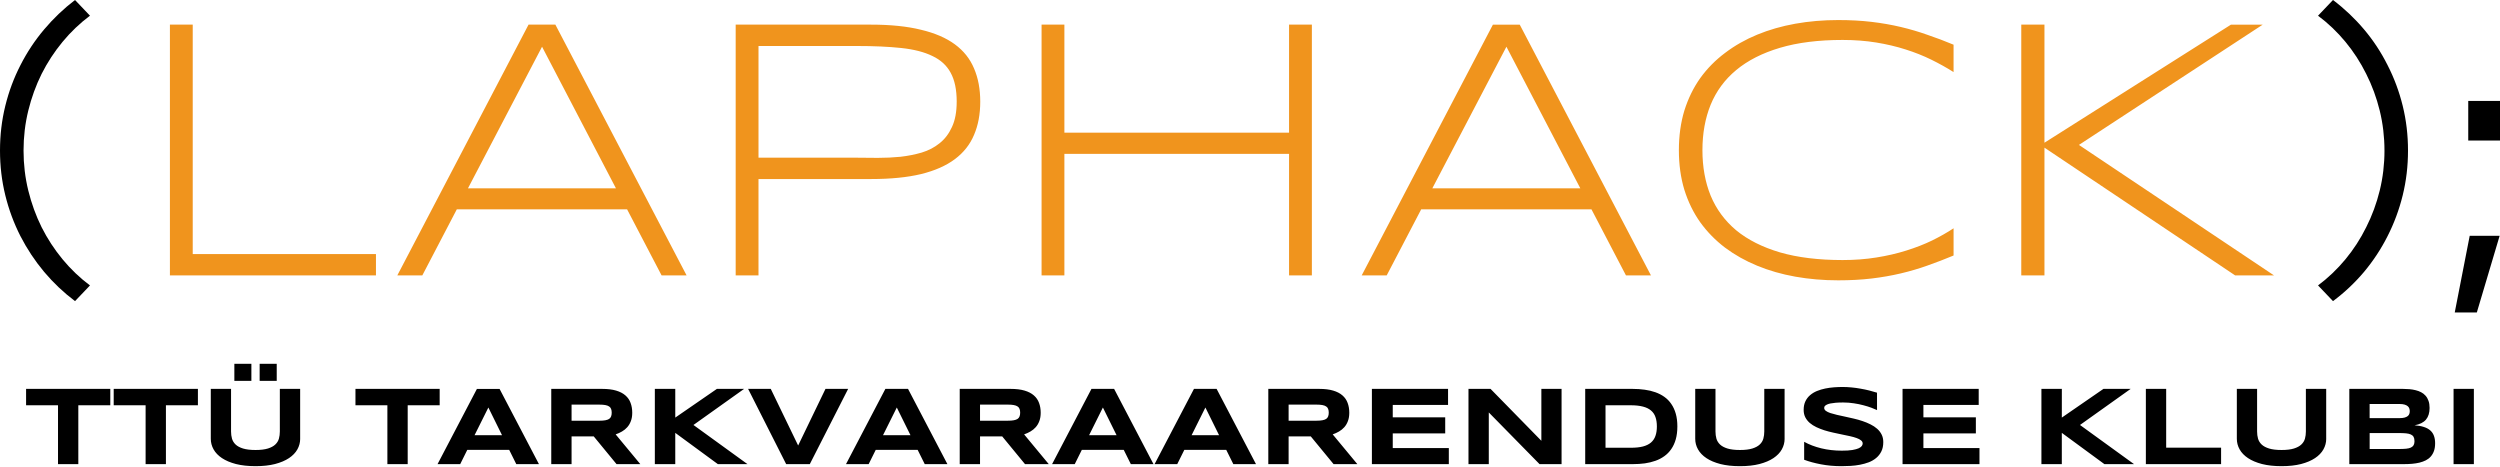
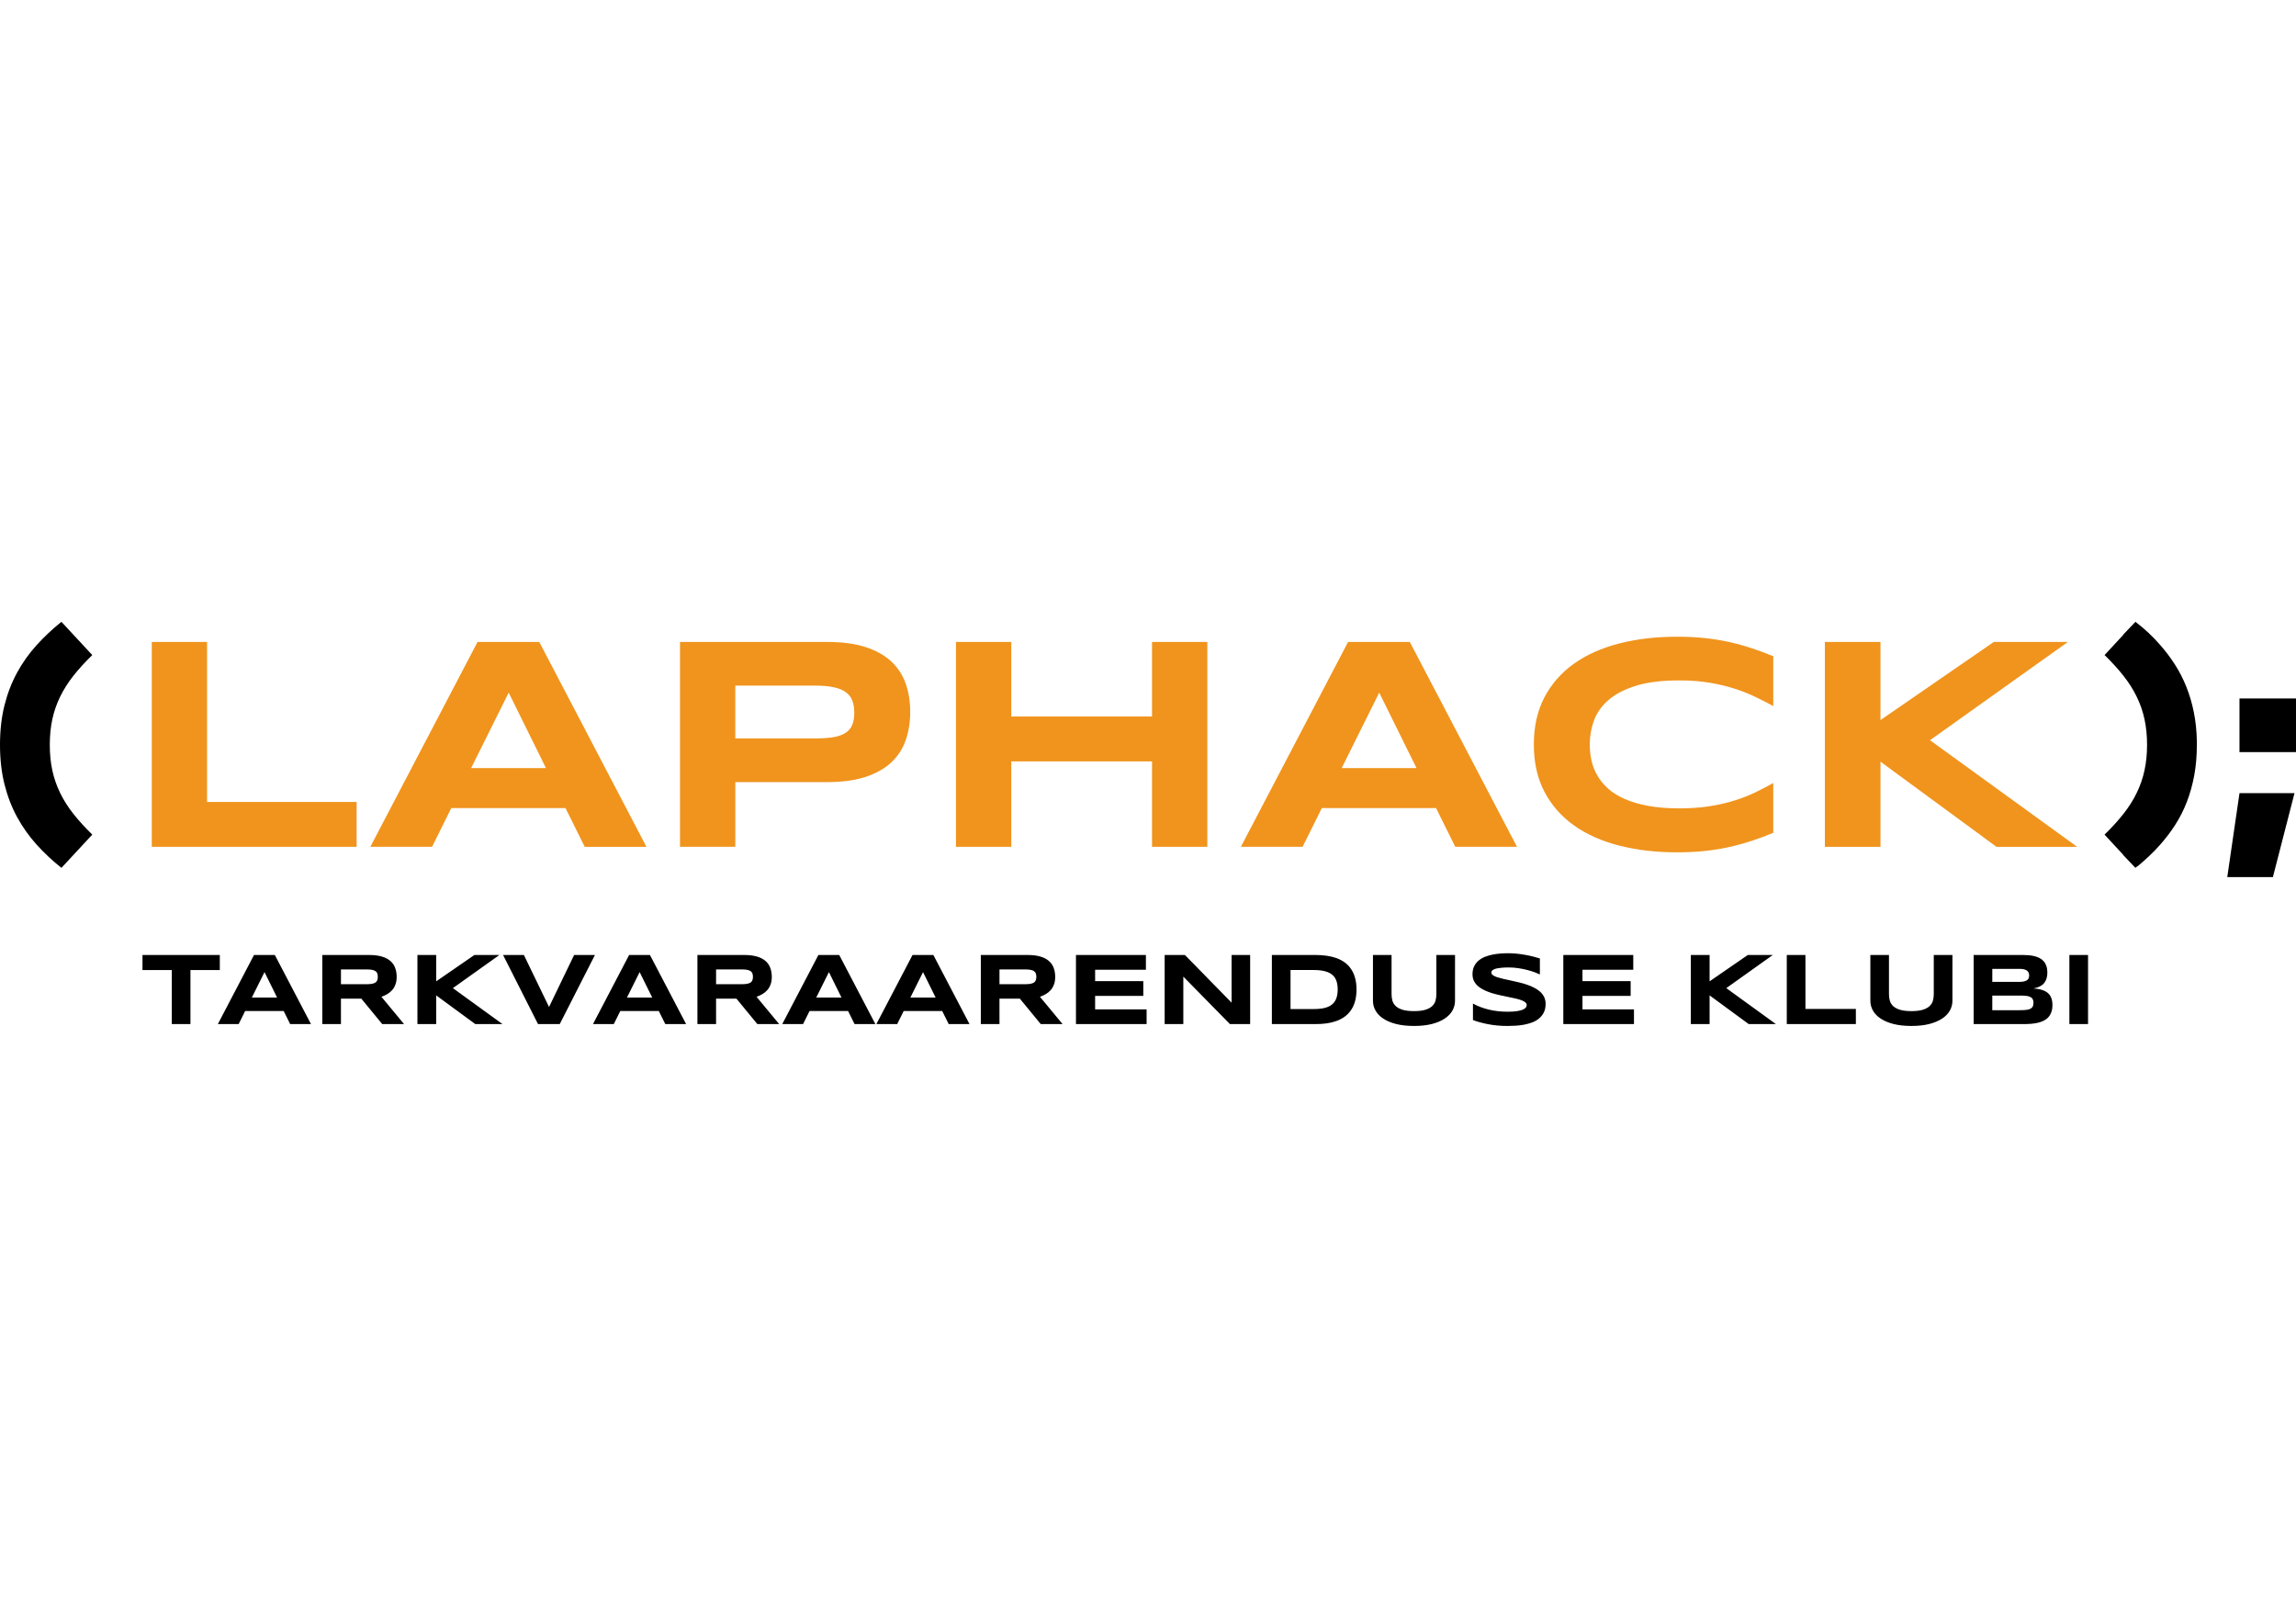
- <svg xmlns="http://www.w3.org/2000/svg" viewBox="0 0 235.955 43.996">
-   <g stroke-width=".265" font-size="10.583" font-family="Syncopate" letter-spacing="0" word-spacing="0">
-     <g style="line-height:1.25;-inkscape-font-specification:Syncopate">
-       <path d="M2.222 14.211q0 1.946.448 3.772.448 1.826 1.257 3.462.827 1.636 1.981 3.032 1.154 1.395 2.584 2.463l-1.412 1.481q-1.602-1.206-2.911-2.756-1.309-1.568-2.239-3.376-.93-1.826-1.43-3.858Q0 16.399 0 14.211q0-2.188.5-4.22.5-2.033 1.43-3.841.93-1.826 2.239-3.376Q5.478 1.223 7.08 0l1.412 1.481Q7.062 2.549 5.908 3.945 4.754 5.34 3.927 6.976q-.81 1.636-1.257 3.462-.448 1.826-.448 3.772z" font-size="35.278" />
-       <path fill="#f0941d" d="M16.037 25.993V2.325h2.153v21.652H35.484v2.015zm46.405 0l-3.256-6.236H43.115l-3.256 6.236h-2.36L49.885 2.325h2.532l12.385 23.668zM51.16 4.41L44.166 17.777h13.97zm41.358 5.185q0 1.774-.586 3.135-.568 1.361-1.809 2.291-1.24.93-3.204 1.412-1.946.465-4.703.465h-10.628v9.095h-2.153V2.325h12.781q2.756 0 4.703.482 1.964.465 3.204 1.378 1.24.913 1.809 2.274.586 1.361.586 3.135zm-2.222 0q0-1.688-.568-2.722-.551-1.034-1.723-1.585-1.154-.568-2.946-.758-1.774-.189-4.22-.189h-9.25v10.542h9.25q.947 0 2.015.017 1.085 0 2.136-.103 1.051-.121 1.998-.396.965-.293 1.688-.878.741-.586 1.171-1.533.448-.947.448-2.394zm31.368 16.399V14.521h-21.205v11.472h-2.153V2.325h2.153v10.197h21.205V2.325h2.153v23.668zm31.798 0l-3.256-6.236H134.135l-3.256 6.236h-2.36l12.385-23.668h2.532l12.385 23.668zM142.179 4.41l-6.994 13.367h13.97zm42.202 19.706q-1.24.517-2.463.947-1.206.431-2.515.741-1.309.31-2.756.482-1.447.172-3.152.172-2.102 0-4.048-.345-1.929-.345-3.6-1.034-1.671-.689-3.032-1.705-1.361-1.034-2.343-2.394-.965-1.361-1.499-3.066-.517-1.705-.517-3.738 0-2.033.517-3.738.534-1.705 1.499-3.066.982-1.361 2.343-2.377 1.361-1.034 3.032-1.723 1.671-.689 3.6-1.034 1.929-.345 4.048-.345 1.705 0 3.152.172 1.447.172 2.756.482 1.309.31 2.515.741 1.223.413 2.463.93v2.584q-.982-.62-2.102-1.171-1.12-.551-2.429-.965-1.292-.413-2.773-.655-1.481-.241-3.169-.241-3.411 0-5.908.741-2.498.741-4.134 2.102-1.619 1.344-2.412 3.273-.775 1.912-.775 4.289 0 2.377.775 4.289.792 1.912 2.412 3.273 1.636 1.344 4.134 2.084 2.498.723 5.908.723 1.688 0 3.187-.241 1.516-.241 2.825-.655 1.326-.413 2.429-.947 1.12-.551 2.033-1.154v2.567zm8.578-10.645l17.604-11.145h2.997l-17.346 11.352 18.414 12.316h-3.669L192.96 13.935v12.058h-2.188V2.325h2.188z" />
-       <path d="M225.051 14.211q0-1.946-.448-3.772t-1.275-3.462q-.81-1.636-1.964-3.032-1.154-1.395-2.584-2.463L220.193 0q1.619 1.223 2.928 2.773 1.309 1.55 2.222 3.376.93 1.809 1.43 3.841t.5 4.22q0 2.188-.5 4.22-.5 2.033-1.43 3.858-.913 1.809-2.222 3.376-1.309 1.55-2.928 2.756l-1.412-1.481q1.43-1.068 2.584-2.463 1.154-1.395 1.964-3.032.827-1.636 1.275-3.462.448-1.826.448-3.772zm7.907-.947V9.526h2.997v3.738zm.81 16.226h-2.084l1.412-7.235h2.825z" font-size="35.278" />
+ <svg xmlns="http://www.w3.org/2000/svg" version="1.1" id="Layer_1" x="0px" y="0px" width="841.891px" height="595.281px" viewBox="0 0 841.891 595.281" enable-background="new 0 0 841.891 595.281" xml:space="preserve">
+   <g>
+     <path d="M69.834,355.627v19.82h-6.841v-19.82H52.244v-5.514h28.356v5.514H69.834L69.834,355.627z M104.018,370.653H89.894   l-2.379,4.794h-7.633l13.257-25.334h7.635l13.257,25.334h-7.635L104.018,370.653z M92.346,365.713h9.256l-4.608-9.33   L92.346,365.713z M125.019,375.447h-6.841v-25.334h17.147c1.844,0,3.404,0.19,4.684,0.571c1.291,0.381,2.335,0.922,3.135,1.623   c0.812,0.7,1.396,1.549,1.751,2.544c0.369,0.982,0.555,2.084,0.555,3.301c0,1.069-0.154,2.003-0.461,2.803   c-0.295,0.8-0.701,1.487-1.218,2.064c-0.505,0.564-1.095,1.045-1.771,1.438c-0.676,0.394-1.389,0.72-2.139,0.979l8.297,10.012   h-8.002l-7.67-9.33h-7.469L125.019,375.447L125.019,375.447z M138.534,358.115c0-0.491-0.067-0.909-0.202-1.254   c-0.123-0.344-0.345-0.621-0.664-0.83c-0.319-0.221-0.75-0.381-1.291-0.479c-0.528-0.1-1.192-0.147-1.991-0.147h-9.366v5.421h9.366   c0.799,0,1.463-0.05,1.991-0.146c0.541-0.1,0.972-0.252,1.291-0.461c0.319-0.223,0.541-0.504,0.664-0.85   C138.466,359.025,138.534,358.607,138.534,358.115L138.534,358.115z M159.942,359.774l14.013-9.661h9.164l-17.057,12.15   l18.199,13.184h-9.976l-14.345-10.527v10.527h-6.879v-25.334h6.879L159.942,359.774L159.942,359.774z M205.244,375.447h-7.966   l-12.814-25.334h7.634l9.22,19.064l9.2-19.064h7.634L205.244,375.447z M241.568,370.653h-14.124l-2.378,4.794h-7.635l13.257-25.334   h7.635l13.257,25.334h-7.633L241.568,370.653z M229.896,365.713h9.257l-4.609-9.33L229.896,365.713z M262.569,375.447h-6.841   v-25.334h17.147c1.844,0,3.404,0.19,4.683,0.571c1.291,0.381,2.336,0.922,3.136,1.623c0.812,0.7,1.396,1.549,1.752,2.544   c0.368,0.982,0.553,2.084,0.553,3.301c0,1.069-0.153,2.003-0.461,2.803c-0.295,0.8-0.7,1.487-1.217,2.064   c-0.504,0.564-1.095,1.045-1.771,1.438c-0.676,0.395-1.389,0.72-2.139,0.979l8.298,10.012h-8.003l-7.67-9.33h-7.468   L262.569,375.447L262.569,375.447z M276.084,358.115c0-0.491-0.067-0.909-0.203-1.254c-0.123-0.344-0.344-0.621-0.664-0.83   c-0.319-0.221-0.749-0.381-1.29-0.479c-0.528-0.1-1.191-0.147-1.991-0.147h-9.366v5.421h9.366c0.8,0,1.464-0.05,1.991-0.146   c0.541-0.1,0.971-0.252,1.29-0.461c0.32-0.223,0.541-0.504,0.664-0.85C276.016,359.025,276.084,358.607,276.084,358.115   L276.084,358.115z M310.968,370.653h-14.123l-2.379,4.794h-7.633l13.258-25.334h7.633l13.258,25.334h-7.634L310.968,370.653z    M299.297,365.713h9.256l-4.608-9.33L299.297,365.713z M345.486,370.653h-14.124l-2.378,4.794h-7.635l13.257-25.334h7.635   l13.257,25.334h-7.633L345.486,370.653z M333.813,365.713h9.258l-4.61-9.33L333.813,365.713z M366.486,375.447h-6.84v-25.334   h17.147c1.844,0,3.403,0.19,4.683,0.571c1.291,0.381,2.336,0.922,3.135,1.623c0.813,0.7,1.396,1.549,1.752,2.544   c0.368,0.982,0.554,2.084,0.554,3.301c0,1.069-0.153,2.003-0.461,2.803c-0.295,0.8-0.7,1.487-1.218,2.064   c-0.504,0.564-1.094,1.045-1.77,1.438c-0.677,0.395-1.39,0.72-2.14,0.979l8.298,10.012h-8.003l-7.67-9.33h-7.469L366.486,375.447   L366.486,375.447z M380.002,358.115c0-0.491-0.067-0.909-0.203-1.254c-0.122-0.344-0.344-0.621-0.663-0.83   c-0.319-0.221-0.75-0.381-1.291-0.479c-0.528-0.1-1.192-0.147-1.991-0.147h-9.366v5.421h9.366c0.799,0,1.463-0.05,1.991-0.146   c0.541-0.1,0.972-0.252,1.291-0.461c0.319-0.223,0.541-0.504,0.663-0.85C379.934,359.025,380.002,358.607,380.002,358.115   L380.002,358.115z M394.531,375.447v-25.334h25.647v5.402h-18.622v4.186h17.663v5.402h-17.663v4.941h18.88v5.401L394.531,375.447   L394.531,375.447z M450.989,375.447l-17.093-17.406v17.406h-6.84v-25.334h7.431l17.11,17.479v-17.479h6.804v25.334H450.989   L450.989,375.447z M497.398,362.761c0,1.622-0.179,3.065-0.535,4.333c-0.355,1.254-0.859,2.348-1.512,3.282   c-0.64,0.934-1.414,1.727-2.323,2.378c-0.896,0.65-1.898,1.174-3.006,1.566c-1.104,0.395-2.298,0.684-3.576,0.867   c-1.277,0.172-2.611,0.258-4.002,0.258h-16.077v-25.334h16.041c1.39,0,2.724,0.092,4.002,0.276   c1.277,0.172,2.471,0.454,3.576,0.848c1.118,0.395,2.134,0.916,3.042,1.567c0.909,0.64,1.685,1.433,2.323,2.379   c0.651,0.934,1.155,2.028,1.512,3.282C497.219,359.719,497.398,361.151,497.398,362.761L497.398,362.761z M490.502,362.761   c0-1.217-0.159-2.274-0.479-3.172c-0.307-0.896-0.811-1.636-1.512-2.212c-0.688-0.591-1.592-1.026-2.71-1.311   c-1.119-0.295-2.483-0.442-4.094-0.442h-8.5v14.31h8.5c1.609,0,2.975-0.142,4.094-0.425c1.118-0.295,2.021-0.737,2.71-1.327   c0.701-0.604,1.205-1.354,1.512-2.25C490.342,365.036,490.502,363.978,490.502,362.761z M533.518,366.91   c0,1.268-0.313,2.459-0.939,3.577c-0.628,1.118-1.567,2.097-2.82,2.933c-1.254,0.836-2.821,1.5-4.702,1.99   c-1.868,0.479-4.057,0.721-6.564,0.721c-2.507,0-4.708-0.24-6.601-0.721c-1.881-0.49-3.448-1.154-4.702-1.99   c-1.253-0.836-2.193-1.813-2.82-2.933s-0.939-2.311-0.939-3.577v-16.797h6.822v14.346c0,0.849,0.104,1.652,0.313,2.414   c0.221,0.75,0.627,1.408,1.217,1.975c0.604,0.564,1.438,1.014,2.508,1.346c1.081,0.332,2.482,0.498,4.204,0.498   c1.708,0,3.099-0.166,4.167-0.498c1.069-0.332,1.898-0.78,2.489-1.346c0.603-0.565,1.008-1.225,1.217-1.975   c0.209-0.762,0.313-1.565,0.313-2.414v-14.346h6.841L533.518,366.91L533.518,366.91z M564.642,357.249   c-0.479-0.233-1.112-0.497-1.898-0.793c-0.786-0.295-1.679-0.571-2.675-0.829c-0.995-0.271-2.077-0.491-3.245-0.664   c-1.166-0.185-2.365-0.276-3.595-0.276c-0.982,0-1.826,0.031-2.525,0.092c-0.688,0.063-1.272,0.143-1.752,0.24   c-0.468,0.099-0.843,0.215-1.124,0.351c-0.271,0.123-0.479,0.252-0.627,0.388s-0.246,0.271-0.297,0.405   c-0.035,0.136-0.055,0.259-0.055,0.368c0,0.369,0.186,0.694,0.553,0.979c0.369,0.271,0.873,0.517,1.513,0.736   c0.64,0.209,1.383,0.412,2.23,0.608c0.849,0.185,1.745,0.381,2.692,0.59c0.958,0.197,1.94,0.418,2.949,0.664   c1.021,0.233,2.004,0.511,2.949,0.83c0.959,0.319,1.862,0.694,2.711,1.125c0.849,0.418,1.593,0.909,2.23,1.475   c0.64,0.565,1.144,1.218,1.513,1.954c0.368,0.738,0.554,1.58,0.554,2.526c0,1.217-0.216,2.262-0.646,3.135   c-0.43,0.872-1.008,1.61-1.733,2.212c-0.713,0.604-1.542,1.088-2.487,1.457c-0.947,0.356-1.942,0.633-2.987,0.83   c-1.032,0.196-2.084,0.325-3.153,0.387c-1.057,0.063-2.063,0.093-3.022,0.093c-2.508,0-4.831-0.209-6.97-0.627   c-2.127-0.405-4.008-0.915-5.644-1.53v-6.048c1.686,0.935,3.604,1.666,5.753,2.193c2.164,0.529,4.476,0.793,6.934,0.793   c1.45,0,2.631-0.072,3.539-0.221c0.923-0.16,1.643-0.355,2.158-0.591c0.517-0.245,0.866-0.51,1.052-0.792   c0.184-0.283,0.275-0.554,0.275-0.813c0-0.405-0.185-0.756-0.554-1.051c-0.368-0.308-0.872-0.572-1.512-0.793   c-0.64-0.232-1.384-0.441-2.23-0.627c-0.849-0.197-1.752-0.388-2.711-0.572c-0.946-0.195-1.924-0.404-2.932-0.626   c-1.009-0.222-1.991-0.479-2.95-0.773c-0.946-0.309-1.844-0.658-2.691-1.052c-0.849-0.405-1.592-0.88-2.23-1.42   c-0.64-0.554-1.144-1.187-1.513-1.898c-0.369-0.727-0.554-1.563-0.554-2.508c0-1.118,0.197-2.084,0.591-2.896   s0.922-1.5,1.585-2.064c0.678-0.578,1.451-1.045,2.323-1.401c0.886-0.355,1.813-0.633,2.784-0.829   c0.972-0.197,1.955-0.332,2.95-0.406c0.996-0.072,1.941-0.109,2.84-0.109c0.982,0,1.991,0.049,3.022,0.146   c1.046,0.099,2.071,0.239,3.079,0.425c1.01,0.172,1.979,0.375,2.914,0.607c0.946,0.233,1.819,0.479,2.618,0.737L564.642,357.249   L564.642,357.249z M573.234,375.447v-25.334h25.647v5.402h-18.622v4.186h17.664v5.402h-17.664v4.941h18.881v5.401L573.234,375.447   L573.234,375.447z M626.871,359.774l14.014-9.661h9.164l-17.056,12.15l18.197,13.184h-9.975L626.87,364.92v10.527h-6.877v-25.334   h6.877L626.871,359.774L626.871,359.774z M655.173,375.447v-25.334h6.841v19.784h18.493v5.55H655.173L655.173,375.447z    M715.91,366.91c0,1.268-0.314,2.459-0.94,3.577c-0.627,1.118-1.567,2.097-2.821,2.933s-2.82,1.5-4.702,1.99   c-1.867,0.479-4.057,0.721-6.563,0.721c-2.508,0-4.708-0.24-6.602-0.721c-1.881-0.49-3.447-1.154-4.701-1.99   s-2.194-1.813-2.821-2.933s-0.94-2.311-0.94-3.577v-16.797h6.822v14.346c0,0.849,0.104,1.652,0.313,2.414   c0.222,0.75,0.627,1.408,1.217,1.975c0.603,0.564,1.438,1.014,2.508,1.346c1.082,0.332,2.483,0.498,4.204,0.498   c1.709,0,3.098-0.166,4.167-0.498s1.899-0.78,2.489-1.346c0.603-0.565,1.008-1.225,1.217-1.975   c0.209-0.762,0.313-1.565,0.313-2.414v-14.346h6.842L715.91,366.91L715.91,366.91z M752.583,368.46   c0,0.982-0.129,1.838-0.388,2.563c-0.258,0.725-0.62,1.352-1.088,1.88c-0.455,0.518-1.008,0.94-1.659,1.272   c-0.64,0.318-1.353,0.578-2.139,0.773c-0.775,0.186-1.604,0.313-2.489,0.389c-0.886,0.072-1.801,0.109-2.748,0.109H723.69v-25.334   h18.052c0.726,0,1.45,0.03,2.176,0.092c0.737,0.063,1.438,0.179,2.103,0.352c0.664,0.159,1.278,0.387,1.844,0.682   c0.577,0.295,1.075,0.684,1.493,1.162c0.432,0.479,0.764,1.057,0.996,1.733c0.245,0.676,0.368,1.475,0.368,2.396   c0,1.647-0.405,2.956-1.217,3.928c-0.813,0.96-2.09,1.599-3.835,1.917c1.229,0.088,2.279,0.277,3.152,0.572   c0.886,0.282,1.604,0.676,2.157,1.18c0.553,0.492,0.958,1.102,1.217,1.825C752.454,366.664,752.583,367.5,752.583,368.46   L752.583,368.46z M744.046,357.617c0-0.318-0.05-0.62-0.147-0.902c-0.099-0.295-0.275-0.554-0.534-0.774s-0.608-0.399-1.052-0.534   c-0.441-0.136-1.008-0.203-1.695-0.203h-10.087v4.758h10.087c0.688,0,1.254-0.063,1.695-0.186c0.442-0.123,0.793-0.288,1.052-0.497   c0.259-0.21,0.437-0.455,0.534-0.738C743.997,358.244,744.046,357.937,744.046,357.617L744.046,357.617z M745.631,367.666   c0-0.576-0.099-1.037-0.295-1.383c-0.196-0.355-0.504-0.627-0.922-0.812c-0.418-0.196-0.959-0.325-1.622-0.388   c-0.664-0.062-1.457-0.092-2.379-0.092h-9.884v5.365h9.884c0.922,0,1.715-0.03,2.379-0.092c0.663-0.063,1.204-0.19,1.622-0.389   c0.418-0.195,0.726-0.467,0.922-0.812C745.532,368.712,745.631,368.244,745.631,367.666L745.631,367.666z M758.796,375.447v-25.334   h6.841v25.334H758.796L758.796,375.447z" />
+   </g>
+   <g id="Layer_2">
+     <g>
+       <path d="M18.259,273.067c0,3.391,0.307,6.512,0.93,9.373c0.617,2.864,1.566,5.603,2.843,8.23c1.275,2.627,2.89,5.175,4.838,7.659    c1.95,2.474,4.275,5.021,6.969,7.655l-11.313,12.185c-3.354-2.659-6.404-5.52-9.155-8.579c-2.751-3.059-5.124-6.418-7.108-10.056    c-1.986-3.645-3.528-7.648-4.62-11.997C0.546,283.172,0,278.353,0,273.067c0-5.286,0.545-10.104,1.638-14.46s2.632-8.355,4.62-12    c1.984-3.645,4.357-6.986,7.108-10.028c2.751-3.045,5.801-5.913,9.155-8.613l11.313,12.192c-2.693,2.62-5.019,5.174-6.969,7.655    c-1.948,2.477-3.559,5.028-4.834,7.651c-1.277,2.627-2.227,5.366-2.843,8.23C18.565,266.554,18.259,269.677,18.259,273.067z" />
+       <path fill="#F0941D" d="M55.651,310.458v-75.109h20.284v58.663h54.832v16.446H55.651z" />
+       <path fill="#F0941D" d="M207.356,296.245H165.48l-7.054,14.209h-22.631l39.306-75.105h22.631l39.306,75.109h-22.633    L207.356,296.245z M172.752,281.593h27.441l-13.666-27.659L172.752,281.593z" />
+       <path fill="#F0941D" d="M333.748,260.983c0,3.756-0.545,7.212-1.637,10.362c-1.093,3.15-2.855,5.871-5.277,8.146    c-2.427,2.275-5.57,4.056-9.431,5.328c-3.864,1.272-8.566,1.913-14.104,1.913h-33.675v23.721h-20.284v-75.105h53.959    c5.538,0,10.241,0.627,14.104,1.885c3.861,1.258,7.004,3.024,9.431,5.299c2.418,2.282,4.181,4.986,5.277,8.119    C333.203,253.788,333.748,257.23,333.748,260.983z M313.246,261.314c0-1.75-0.246-3.251-0.739-4.513    c-0.493-1.258-1.301-2.286-2.434-3.087c-1.131-0.805-2.604-1.394-4.427-1.773c-1.824-0.391-4.065-0.579-6.727-0.579h-29.3v19.352    h29.3c2.662,0,4.903-0.153,6.727-0.463c1.822-0.311,3.296-0.84,4.427-1.586c1.132-0.745,1.937-1.721,2.434-2.927    C313,264.537,313.246,263.063,313.246,261.314z" />
+       <path fill="#F0941D" d="M422.424,310.458v-31.321h-51.611v31.321h-20.285v-75.109h20.285v27.335h51.611v-27.335h20.28v75.109    H422.424z" />
+       <path fill="#F0941D" d="M526.567,296.245h-41.872l-7.06,14.209h-22.634l39.313-75.109h22.628l39.308,75.109h-22.635    L526.567,296.245z M491.963,281.593h27.443l-13.673-27.659L491.963,281.593z" />
+       <path fill="#F0941D" d="M642.3,308.269c-2.662,0.875-5.418,1.638-8.258,2.275c-2.843,0.635-5.84,1.115-8.989,1.446    c-3.161,0.327-6.537,0.487-10.144,0.487c-7.655,0-14.7-0.818-21.133-2.456c-6.432-1.638-11.972-4.104-16.624-7.401    c-4.641-3.303-8.254-7.418-10.851-12.362c-2.589-4.937-3.878-10.704-3.878-17.3s1.289-12.362,3.878-17.3    c2.597-4.941,6.21-9.056,10.851-12.355c4.652-3.3,10.192-5.767,16.624-7.408c6.433-1.641,13.471-2.463,21.133-2.463    c3.606,0,6.982,0.164,10.144,0.492c3.149,0.331,6.146,0.815,8.989,1.449c2.843,0.638,5.596,1.397,8.258,2.269    c2.662,0.878,5.3,1.86,7.924,2.955v18.258c-2.077-1.125-4.262-2.248-6.558-3.359c-2.304-1.115-4.833-2.115-7.604-3.01    c-2.767-0.892-5.818-1.624-9.129-2.185c-3.316-0.564-7.052-0.847-11.205-0.847c-6.391,0-11.677,0.655-15.889,1.968    c-4.21,1.314-7.568,3.063-10.081,5.248c-2.512,2.185-4.278,4.694-5.3,7.516c-1.024,2.826-1.533,5.752-1.533,8.773    c0,2.007,0.224,3.986,0.662,5.931c0.433,1.951,1.157,3.791,2.182,5.522c1.018,1.735,2.349,3.328,3.989,4.784    c1.642,1.46,3.677,2.725,6.122,3.777c2.439,1.059,5.289,1.885,8.558,2.487c3.255,0.6,7.021,0.899,11.29,0.899    c4.153,0,7.889-0.262,11.205-0.791c3.311-0.523,6.359-1.233,9.129-2.108c2.774-0.875,5.3-1.864,7.604-2.979    c2.296-1.115,4.48-2.251,6.558-3.421v18.265C647.604,306.412,644.962,307.398,642.3,308.269z" />
+       <path fill="#F0941D" d="M689.528,263.993l41.555-28.645h27.171l-50.572,36.025l53.956,39.084h-29.579l-42.53-31.217v31.217    h-20.391v-75.109h20.391V263.993z" />
+       <path d="M787.279,273.067c0-3.39-0.313-6.516-0.935-9.376c-0.616-2.864-1.561-5.603-2.847-8.23    c-1.271-2.62-2.881-5.178-4.832-7.652c-1.952-2.48-4.269-5.031-6.966-7.655l6.833-7.38v-0.104l4.484-4.704    c3.313,2.516,6.304,5.303,8.958,8.37c2.008,2.258,3.833,4.666,5.471,7.212c1.642,2.551,3.046,5.275,4.209,8.174    c1.168,2.899,2.091,6.004,2.76,9.321c0.676,3.317,1.049,6.868,1.122,10.659v1.366c0,4.011-0.32,7.746-0.958,11.206    c-0.645,3.463-1.544,6.7-2.707,9.704c-1.168,3.014-2.586,5.819-4.262,8.419c-1.673,2.606-3.558,5.076-5.638,7.407    c-1.233,1.387-2.522,2.704-3.851,3.965c-1.331,1.259-2.687,2.464-4.073,3.635c-0.185,0.111-0.358,0.22-0.519,0.324    c-0.168,0.111-0.339,0.258-0.52,0.438l-4.484-4.7v-0.104l-6.837-7.376c2.701-2.631,5.018-5.178,6.969-7.655    c1.952-2.481,3.562-5.028,4.833-7.659c1.279-2.62,2.23-5.366,2.847-8.23C786.965,279.579,787.279,276.457,787.279,273.067z" />
+       <path d="M833.418,321.559h-16.731l4.487-30.778h20.168L833.418,321.559z M821.167,275.746v-19.683h20.722v19.683H821.167z" />
    </g>
-     <path d="M7.392 38.249v5.555H5.475v-5.555H2.462V36.704h7.948v1.545zm8.268 0v5.555h-1.917v-5.555H10.731V36.704h7.948v1.545zm12.671 3.163q0 .532-.264 1.003-.264.47-.791.822-.527.351-1.318.558-.785.202-1.84.202-1.054 0-1.85-.202-.791-.207-1.318-.558-.527-.351-.791-.822-.264-.47-.264-1.003V36.704h1.912v4.02q0 .357.088.677.093.315.341.553.253.238.703.377.455.14 1.178.14.718 0 1.168-.14.45-.14.698-.377.253-.238.341-.553.088-.32.088-.677V36.704h1.917v4.708zm-6.212-5.467v-1.607h1.607v1.607zm2.387 0v-1.607h1.612v1.607zm13.973 2.305v5.555h-1.917v-5.555h-3.013V36.704h7.948v1.545zm9.581 4.212h-3.958l-.667 1.344h-2.139l3.716-7.1h2.139l3.716 7.1h-2.139zm-3.271-1.385h2.594L46.093 38.461zm9.157 2.729h-1.917V36.704h4.806q.775 0 1.313.16.543.16.878.455.341.295.491.713.155.413.155.925 0 .45-.129.785-.124.336-.341.579-.212.238-.496.403-.284.165-.599.274l2.325 2.806h-2.243l-2.15-2.615h-2.093zm3.788-4.858q0-.207-.057-.351-.052-.145-.186-.233-.134-.093-.362-.134-.222-.041-.558-.041h-2.625v1.519h2.625q.336 0 .558-.041.227-.041.362-.129.134-.093.186-.238.057-.145.057-.351zm6.0.465l3.927-2.708h2.568l-4.78 3.405 5.1 3.695h-2.796l-4.02-2.951v2.951h-1.928V36.704h1.928zm12.697 4.392H74.2l-3.592-7.1h2.139l2.584 5.343 2.579-5.343h2.139zm10.18-1.344h-3.958l-.667 1.344h-2.139l3.716-7.1h2.139l3.716 7.1h-2.139zm-3.271-1.385h2.594l-1.292-2.615zm9.157 2.729h-1.917V36.704h4.806q.775 0 1.313.16.543.16.878.455.341.295.491.713.155.413.155.925 0 .45-.129.785-.124.336-.341.579-.212.238-.496.403-.284.165-.599.274l2.325 2.806H96.741l-2.15-2.615h-2.093zm3.788-4.858q0-.207-.057-.351-.052-.145-.186-.233-.134-.093-.362-.134-.222-.041-.558-.041h-2.625v1.519h2.625q.336 0 .558-.041.227-.041.362-.129.134-.093.186-.238.057-.145.057-.351zm9.777 3.514h-3.958l-.667 1.344h-2.139l3.716-7.1h2.139l3.716 7.1h-2.139zm-3.271-1.385h2.594l-1.292-2.615zm12.945 1.385h-3.958l-.667 1.344h-2.139l3.716-7.1h2.139l3.716 7.1h-2.139zm-3.271-1.385h2.594l-1.292-2.615zm9.157 2.729h-1.917V36.704h4.806q.775 0 1.313.16.543.16.878.455.341.295.491.713.155.413.155.925 0 .45-.129.785-.124.336-.341.579-.212.238-.496.403-.284.165-.599.274l2.325 2.806h-2.243l-2.15-2.615h-2.093zm3.788-4.858q0-.207-.057-.351-.052-.145-.186-.233-.134-.093-.362-.134-.222-.041-.558-.041h-2.625v1.519h2.625q.336 0 .558-.041.227-.041.362-.129.134-.093.186-.238.057-.145.057-.351zm4.072 4.858V36.704h7.188v1.514h-5.219v1.173h4.951v1.514h-4.951v1.385h5.292v1.514zm15.823 0l-4.79-4.878v4.878h-1.917V36.704h2.083l4.796 4.899V36.704h1.907v7.1zm13.007-3.555q0 .682-.15 1.214-.15.527-.424.92-.269.393-.651.667-.377.274-.842.439-.465.165-1.003.243-.537.072-1.121.072h-4.506v-7.1h4.496q.584 0 1.121.077.537.072 1.003.238.47.165.853.439.382.269.651.667.274.393.424.92.15.527.15 1.204zm-1.933 0q0-.512-.134-.889-.129-.377-.424-.62-.289-.248-.76-.367-.47-.124-1.147-.124h-2.382v4.01h2.382q.677 0 1.147-.119.47-.124.76-.372.295-.253.424-.63.134-.377.134-.889zm12.056 1.163q0 .532-.264 1.003-.264.47-.791.822-.527.351-1.318.558-.785.202-1.84.202t-1.85-.202q-.791-.207-1.318-.558t-.791-.822q-.264-.47-.264-1.003V36.704h1.912v4.02q0 .357.088.677.093.315.341.553.253.238.703.377.455.14 1.178.14.718 0 1.168-.14.45-.14.698-.377.253-.238.341-.553.088-.32.088-.677V36.704h1.917v4.708zm8.723-2.708q-.202-.098-.532-.222-.331-.124-.749-.233-.419-.114-.909-.186-.491-.077-1.008-.077-.413 0-.708.026-.289.026-.491.067-.196.041-.315.098-.114.052-.176.109-.062.057-.083.114-.015.057-.015.103 0 .155.155.274.155.114.424.207.269.088.625.171.357.077.754.165.403.083.827.186.429.098.827.233.403.134.76.315.357.176.625.413.269.238.424.548t.155.708q0 .512-.181.878-.181.367-.486.62-.3.253-.698.408-.398.15-.837.233-.434.083-.884.109-.444.026-.848.026-1.054 0-1.953-.176-.894-.171-1.581-.429v-1.695q.708.393 1.612.615.91.222 1.943.222.61 0 .992-.062.388-.067.605-.165.217-.103.295-.222.077-.119.077-.227 0-.171-.155-.295-.155-.129-.424-.222-.269-.098-.625-.176-.357-.083-.76-.16-.398-.083-.822-.176-.424-.093-.827-.217-.398-.129-.754-.295-.357-.171-.625-.398-.269-.233-.424-.532-.155-.305-.155-.703 0-.47.165-.811.165-.341.444-.579.284-.243.651-.393.372-.15.78-.233.408-.083.827-.114.419-.031.796-.031.413 0 .847.041.439.041.863.119.424.072.816.171.398.098.734.207zm2.408 5.1V36.704h7.188v1.514h-5.219v1.173h4.951v1.514h-4.951v1.385h5.292v1.514zm15.033-4.392l3.927-2.708h2.568l-4.78 3.405 5.1 3.695h-2.796l-4.02-2.951v2.951H192.673V36.704h1.928zm7.932 4.392V36.704h1.917v5.545h5.183v1.555zm17.022-2.393q0 .532-.264 1.003-.264.47-.791.822-.527.351-1.318.558-.785.202-1.84.202-1.054 0-1.85-.202-.791-.207-1.318-.558t-.791-.822q-.264-.47-.264-1.003V36.704h1.912v4.02q0 .357.088.677.093.315.341.553.253.238.703.377.455.14 1.178.14.718 0 1.168-.14.45-.14.698-.377.253-.238.341-.553.088-.32.088-.677V36.704h1.917v4.708zm10.278.434q0 .413-.109.718-.109.305-.305.527-.191.217-.465.357-.269.134-.599.217-.326.077-.698.109-.372.031-.77.031h-5.152V36.704h5.059q.305 0 .61.026.31.026.589.098.279.067.517.191.243.124.419.326.181.202.279.486.103.284.103.672 0 .692-.341 1.101-.341.403-1.075.537.517.036.884.16.372.119.605.331.233.207.341.512.109.3.109.703zm-2.393-3.039q0-.134-.041-.253-.041-.124-.15-.217-.109-.093-.295-.15-.186-.057-.475-.057h-2.827v1.333h2.827q.289 0 .475-.052.186-.052.295-.14.109-.088.15-.207.041-.124.041-.258zm.444 2.816q0-.243-.083-.388-.083-.15-.258-.227-.176-.083-.455-.109-.279-.026-.667-.026H223.653v1.504h2.77q.388 0 .667-.026.279-.026.455-.109.176-.083.258-.227.083-.15.083-.393zm3.69 2.181V36.704h1.917v7.1z" style="-inkscape-font-specification:'Syncopate Bold'" font-weight="bold" />
  </g>
</svg>
